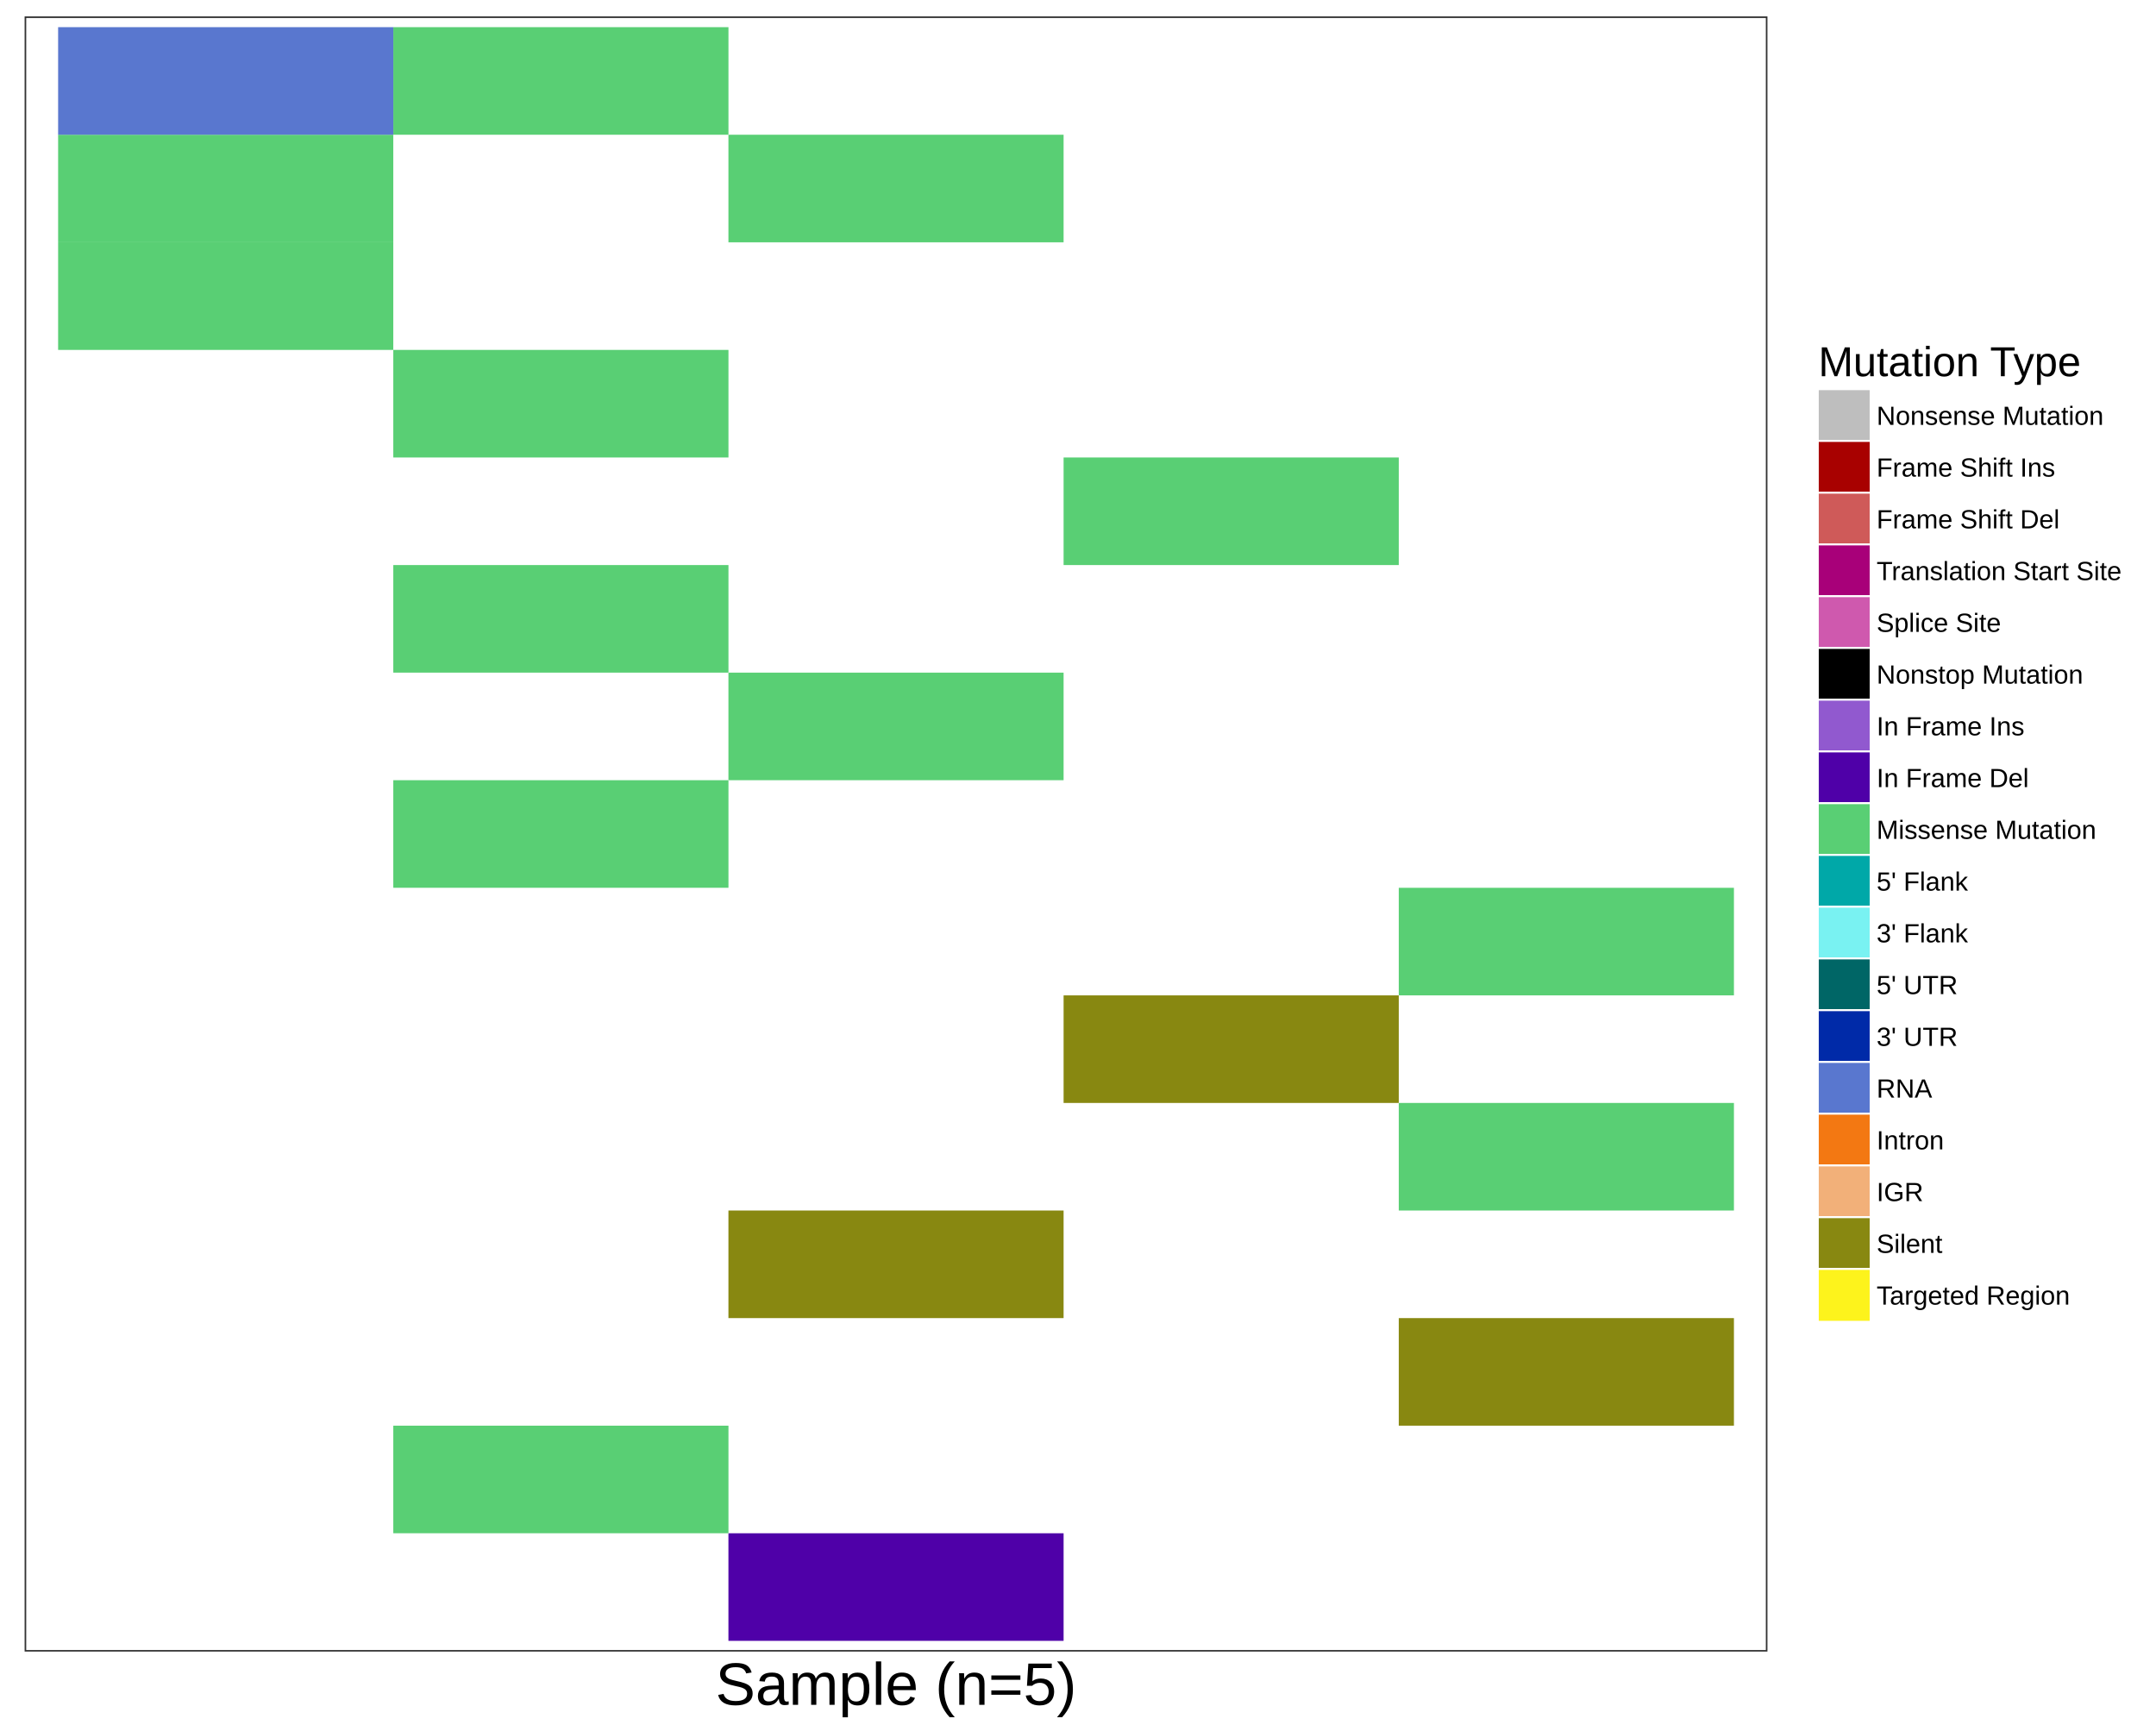
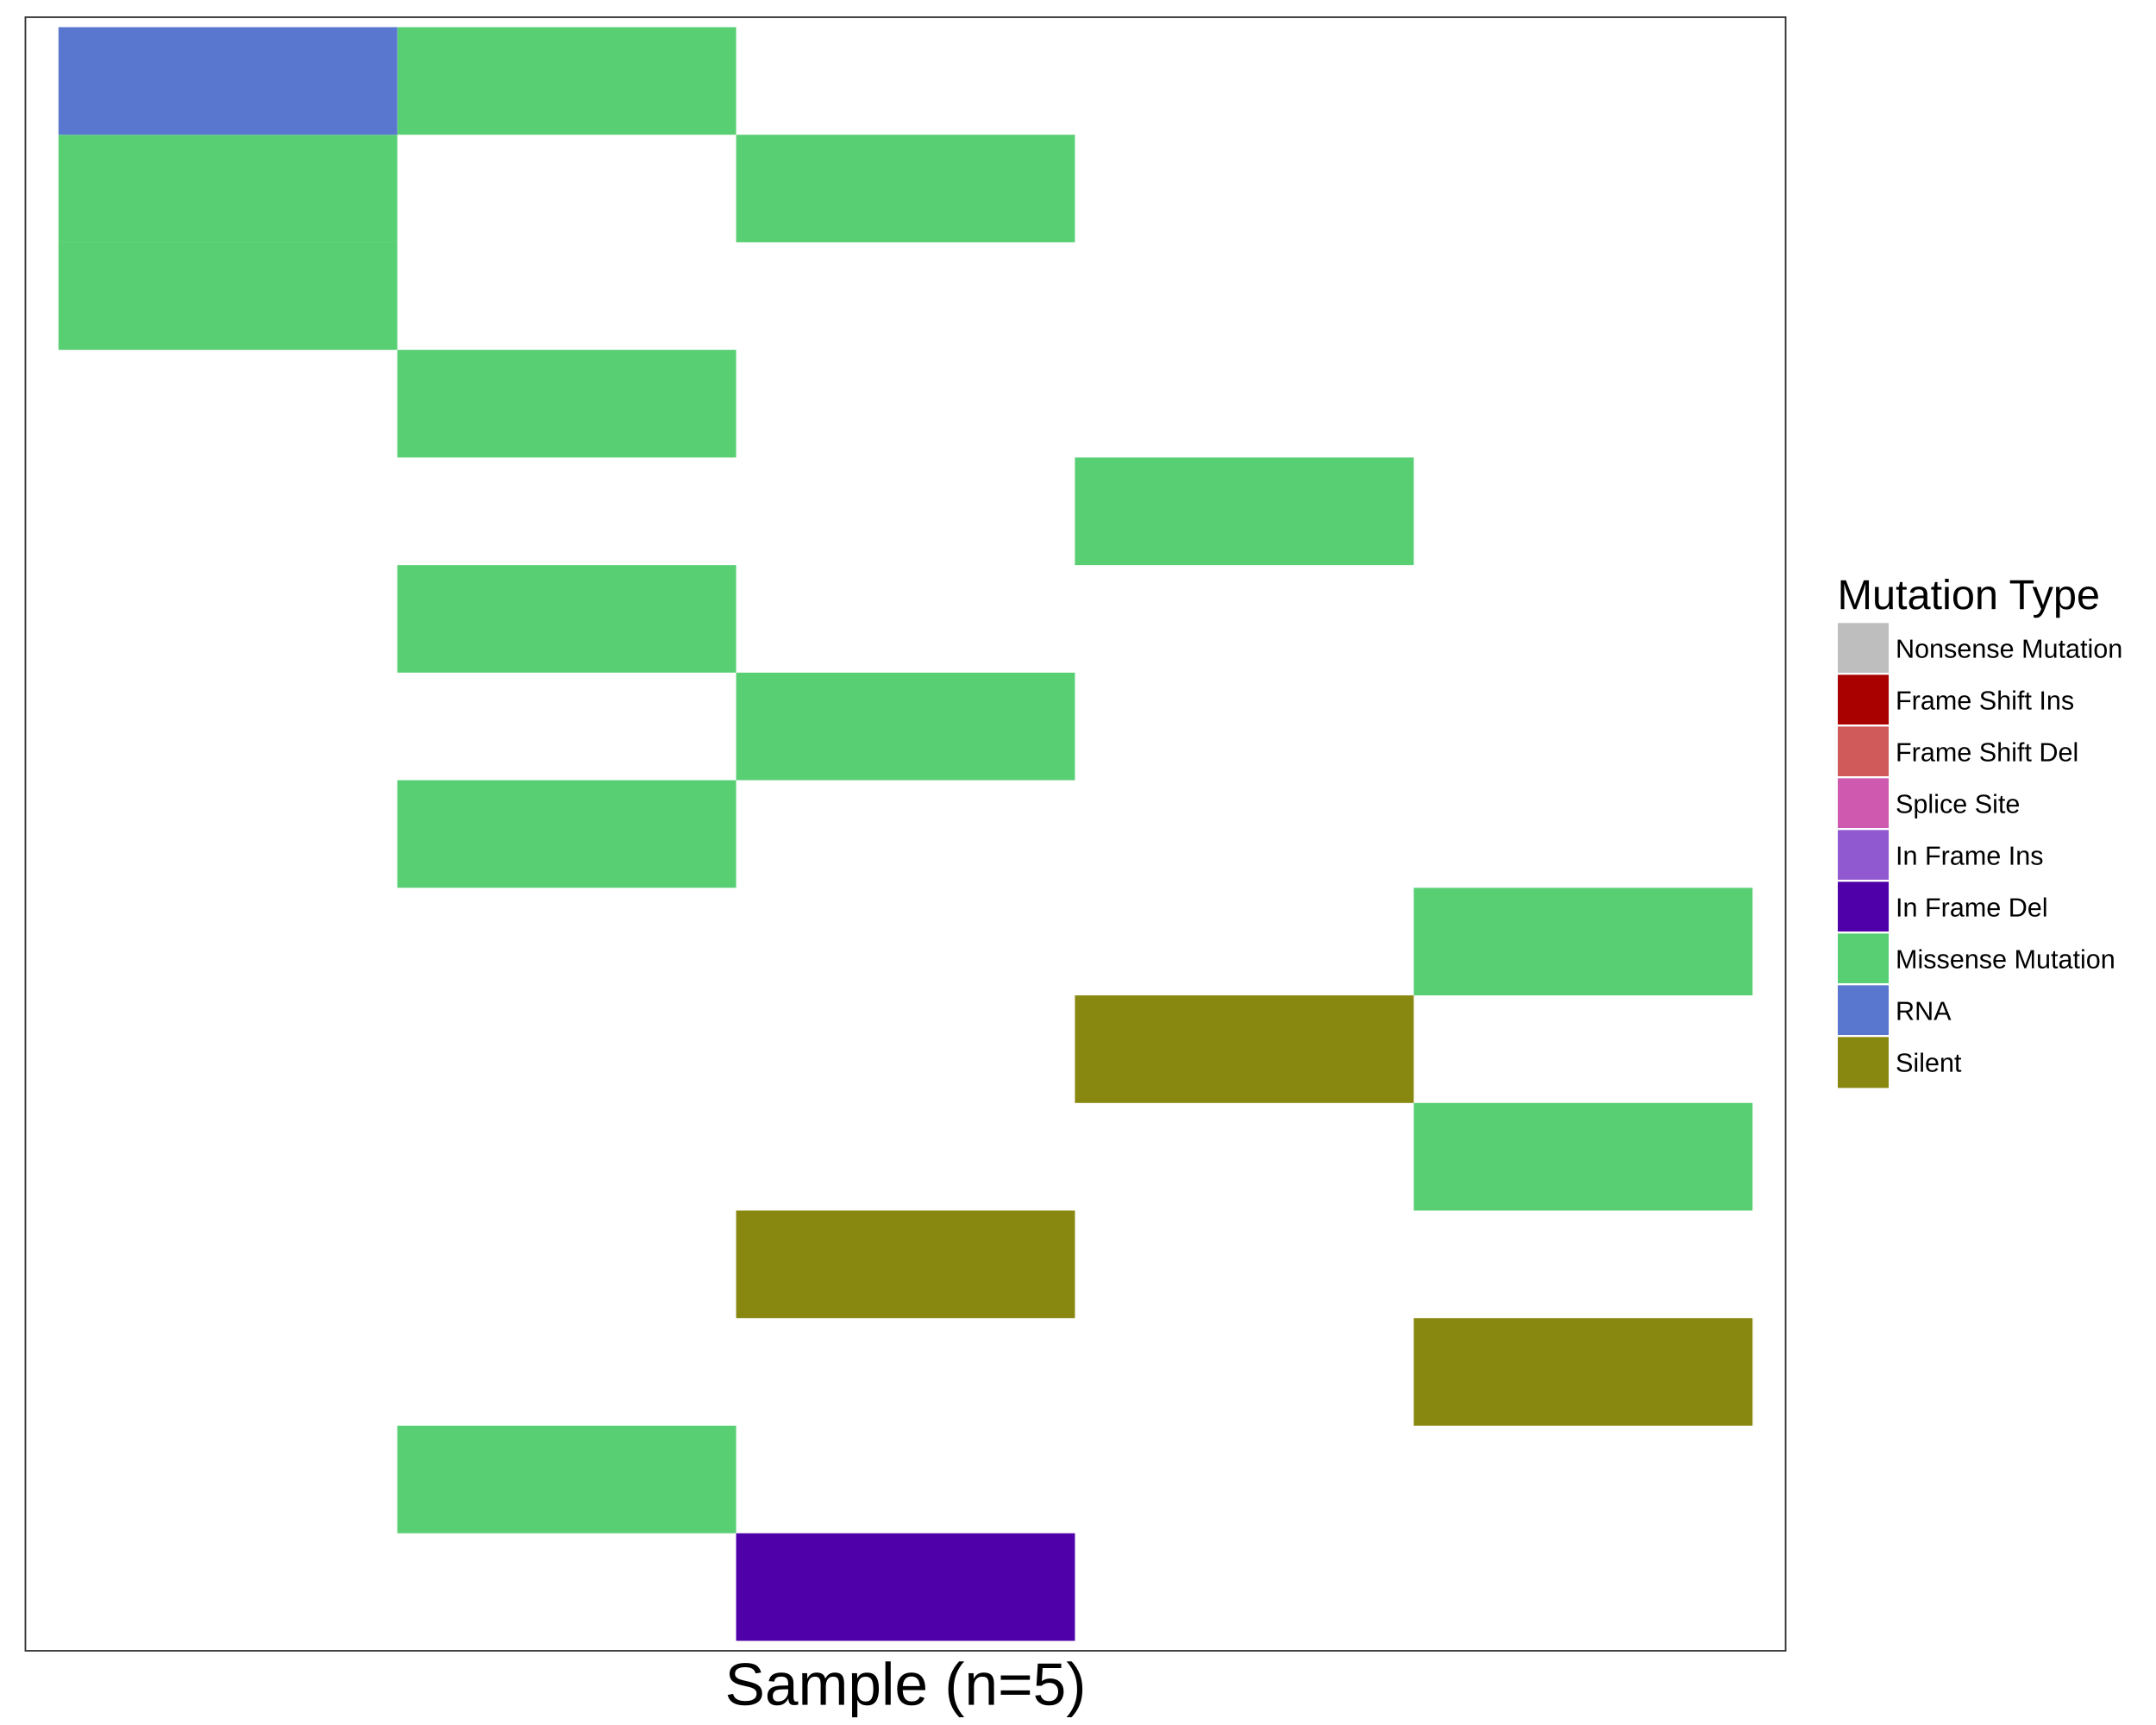
<svg xmlns="http://www.w3.org/2000/svg" viewBox="0 0 720.00 576.00">
  <defs>
    <style type="text/css">
    line, polyline, path, rect, circle {
      fill: none;
      stroke: #000000;
      stroke-linecap: round;
      stroke-linejoin: round;
      stroke-miterlimit: 10.00;
    }
  </style>
  </defs>
  <rect width="100%" height="100%" style="stroke: none; fill: #FFFFFF;" />
  <rect x="0.00" y="0.00" width="720.00" height="576.00" style="stroke-width: 1.07; stroke: #FFFFFF; fill: #FFFFFF;" />
  <defs>
-     <clipPath id="cpOC4yMTkxOHw1OTAuMjM0fDU1MS40OXw1LjQ3OTQ1">
-       <rect x="8.22" y="5.48" width="582.02" height="546.01" />
+     <clipPath id="cpOC4yMTkxOHw1OTYuNTgxfDU1MS40OXw1LjQ3OTQ1">
+       <rect x="8.22" y="5.48" width="588.36" height="546.01" />
    </clipPath>
  </defs>
-   <rect x="8.22" y="5.48" width="582.02" height="546.01" style="stroke-width: 1.07; stroke: #FFFFFF; fill: #FFFFFF;" clip-path="url(#cpOC4yMTkxOHw1OTAuMjM0fDU1MS40OXw1LjQ3OTQ1)" />
-   <rect x="355.19" y="332.37" width="111.93" height="35.92" style="stroke-width: 0.21; stroke: none; stroke-linecap: butt; fill: #888811;" clip-path="url(#cpOC4yMTkxOHw1OTAuMjM0fDU1MS40OXw1LjQ3OTQ1)" />
-   <rect x="355.19" y="152.76" width="111.93" height="35.92" style="stroke-width: 0.21; stroke: none; stroke-linecap: butt; fill: #59CF74;" clip-path="url(#cpOC4yMTkxOHw1OTAuMjM0fDU1MS40OXw1LjQ3OTQ1)" />
-   <rect x="131.34" y="9.07" width="111.93" height="35.92" style="stroke-width: 0.21; stroke: none; stroke-linecap: butt; fill: #59CF74;" clip-path="url(#cpOC4yMTkxOHw1OTAuMjM0fDU1MS40OXw1LjQ3OTQ1)" />
-   <rect x="131.34" y="476.05" width="111.93" height="35.92" style="stroke-width: 0.21; stroke: none; stroke-linecap: butt; fill: #59CF74;" clip-path="url(#cpOC4yMTkxOHw1OTAuMjM0fDU1MS40OXw1LjQ3OTQ1)" />
-   <rect x="131.34" y="260.52" width="111.93" height="35.92" style="stroke-width: 0.21; stroke: none; stroke-linecap: butt; fill: #59CF74;" clip-path="url(#cpOC4yMTkxOHw1OTAuMjM0fDU1MS40OXw1LjQ3OTQ1)" />
-   <rect x="131.34" y="188.68" width="111.93" height="35.92" style="stroke-width: 0.21; stroke: none; stroke-linecap: butt; fill: #59CF74;" clip-path="url(#cpOC4yMTkxOHw1OTAuMjM0fDU1MS40OXw1LjQ3OTQ1)" />
-   <rect x="131.34" y="116.84" width="111.93" height="35.92" style="stroke-width: 0.21; stroke: none; stroke-linecap: butt; fill: #59CF74;" clip-path="url(#cpOC4yMTkxOHw1OTAuMjM0fDU1MS40OXw1LjQ3OTQ1)" />
-   <rect x="467.12" y="440.13" width="111.93" height="35.92" style="stroke-width: 0.21; stroke: none; stroke-linecap: butt; fill: #888811;" clip-path="url(#cpOC4yMTkxOHw1OTAuMjM0fDU1MS40OXw1LjQ3OTQ1)" />
-   <rect x="467.12" y="368.29" width="111.93" height="35.92" style="stroke-width: 0.21; stroke: none; stroke-linecap: butt; fill: #59CF74;" clip-path="url(#cpOC4yMTkxOHw1OTAuMjM0fDU1MS40OXw1LjQ3OTQ1)" />
-   <rect x="467.12" y="296.45" width="111.93" height="35.92" style="stroke-width: 0.21; stroke: none; stroke-linecap: butt; fill: #59CF74;" clip-path="url(#cpOC4yMTkxOHw1OTAuMjM0fDU1MS40OXw1LjQ3OTQ1)" />
-   <rect x="19.41" y="44.99" width="111.93" height="35.92" style="stroke-width: 0.21; stroke: none; stroke-linecap: butt; fill: #59CF74;" clip-path="url(#cpOC4yMTkxOHw1OTAuMjM0fDU1MS40OXw1LjQ3OTQ1)" />
-   <rect x="19.41" y="9.07" width="111.93" height="35.92" style="stroke-width: 0.21; stroke: none; stroke-linecap: butt; fill: #5977CF;" clip-path="url(#cpOC4yMTkxOHw1OTAuMjM0fDU1MS40OXw1LjQ3OTQ1)" />
-   <rect x="19.41" y="80.92" width="111.93" height="35.92" style="stroke-width: 0.21; stroke: none; stroke-linecap: butt; fill: #59CF74;" clip-path="url(#cpOC4yMTkxOHw1OTAuMjM0fDU1MS40OXw1LjQ3OTQ1)" />
-   <rect x="243.26" y="44.99" width="111.93" height="35.92" style="stroke-width: 0.21; stroke: none; stroke-linecap: butt; fill: #59CF74;" clip-path="url(#cpOC4yMTkxOHw1OTAuMjM0fDU1MS40OXw1LjQ3OTQ1)" />
-   <rect x="243.26" y="511.98" width="111.93" height="35.92" style="stroke-width: 0.21; stroke: none; stroke-linecap: butt; fill: #4F00A8;" clip-path="url(#cpOC4yMTkxOHw1OTAuMjM0fDU1MS40OXw1LjQ3OTQ1)" />
-   <rect x="243.26" y="404.21" width="111.93" height="35.92" style="stroke-width: 0.21; stroke: none; stroke-linecap: butt; fill: #888811;" clip-path="url(#cpOC4yMTkxOHw1OTAuMjM0fDU1MS40OXw1LjQ3OTQ1)" />
-   <rect x="243.26" y="224.60" width="111.93" height="35.92" style="stroke-width: 0.21; stroke: none; stroke-linecap: butt; fill: #59CF74;" clip-path="url(#cpOC4yMTkxOHw1OTAuMjM0fDU1MS40OXw1LjQ3OTQ1)" />
-   <rect x="8.22" y="5.48" width="582.02" height="546.01" style="stroke-width: 1.07; stroke: #333333;" clip-path="url(#cpOC4yMTkxOHw1OTAuMjM0fDU1MS40OXw1LjQ3OTQ1)" />
+   <rect x="8.22" y="5.48" width="588.36" height="546.01" style="stroke-width: 1.07; stroke: #FFFFFF; fill: #FFFFFF;" clip-path="url(#cpOC4yMTkxOHw1OTYuNTgxfDU1MS40OXw1LjQ3OTQ1)" />
+   <rect x="358.97" y="332.37" width="113.15" height="35.92" style="stroke-width: 0.21; stroke: none; stroke-linecap: butt; fill: #888811;" clip-path="url(#cpOC4yMTkxOHw1OTYuNTgxfDU1MS40OXw1LjQ3OTQ1)" />
+   <rect x="358.97" y="152.76" width="113.15" height="35.92" style="stroke-width: 0.21; stroke: none; stroke-linecap: butt; fill: #59CF74;" clip-path="url(#cpOC4yMTkxOHw1OTYuNTgxfDU1MS40OXw1LjQ3OTQ1)" />
+   <rect x="132.68" y="9.07" width="113.15" height="35.92" style="stroke-width: 0.21; stroke: none; stroke-linecap: butt; fill: #59CF74;" clip-path="url(#cpOC4yMTkxOHw1OTYuNTgxfDU1MS40OXw1LjQ3OTQ1)" />
+   <rect x="132.68" y="476.05" width="113.15" height="35.92" style="stroke-width: 0.21; stroke: none; stroke-linecap: butt; fill: #59CF74;" clip-path="url(#cpOC4yMTkxOHw1OTYuNTgxfDU1MS40OXw1LjQ3OTQ1)" />
+   <rect x="132.68" y="260.52" width="113.15" height="35.92" style="stroke-width: 0.21; stroke: none; stroke-linecap: butt; fill: #59CF74;" clip-path="url(#cpOC4yMTkxOHw1OTYuNTgxfDU1MS40OXw1LjQ3OTQ1)" />
+   <rect x="132.68" y="188.68" width="113.15" height="35.92" style="stroke-width: 0.21; stroke: none; stroke-linecap: butt; fill: #59CF74;" clip-path="url(#cpOC4yMTkxOHw1OTYuNTgxfDU1MS40OXw1LjQ3OTQ1)" />
+   <rect x="132.68" y="116.84" width="113.15" height="35.92" style="stroke-width: 0.21; stroke: none; stroke-linecap: butt; fill: #59CF74;" clip-path="url(#cpOC4yMTkxOHw1OTYuNTgxfDU1MS40OXw1LjQ3OTQ1)" />
+   <rect x="472.12" y="440.13" width="113.15" height="35.92" style="stroke-width: 0.21; stroke: none; stroke-linecap: butt; fill: #888811;" clip-path="url(#cpOC4yMTkxOHw1OTYuNTgxfDU1MS40OXw1LjQ3OTQ1)" />
+   <rect x="472.12" y="368.29" width="113.15" height="35.92" style="stroke-width: 0.21; stroke: none; stroke-linecap: butt; fill: #59CF74;" clip-path="url(#cpOC4yMTkxOHw1OTYuNTgxfDU1MS40OXw1LjQ3OTQ1)" />
+   <rect x="472.12" y="296.45" width="113.15" height="35.92" style="stroke-width: 0.21; stroke: none; stroke-linecap: butt; fill: #59CF74;" clip-path="url(#cpOC4yMTkxOHw1OTYuNTgxfDU1MS40OXw1LjQ3OTQ1)" />
+   <rect x="19.53" y="44.99" width="113.15" height="35.92" style="stroke-width: 0.21; stroke: none; stroke-linecap: butt; fill: #59CF74;" clip-path="url(#cpOC4yMTkxOHw1OTYuNTgxfDU1MS40OXw1LjQ3OTQ1)" />
+   <rect x="19.53" y="9.07" width="113.15" height="35.92" style="stroke-width: 0.21; stroke: none; stroke-linecap: butt; fill: #5977CF;" clip-path="url(#cpOC4yMTkxOHw1OTYuNTgxfDU1MS40OXw1LjQ3OTQ1)" />
+   <rect x="19.53" y="80.92" width="113.15" height="35.92" style="stroke-width: 0.21; stroke: none; stroke-linecap: butt; fill: #59CF74;" clip-path="url(#cpOC4yMTkxOHw1OTYuNTgxfDU1MS40OXw1LjQ3OTQ1)" />
+   <rect x="245.83" y="44.99" width="113.15" height="35.92" style="stroke-width: 0.21; stroke: none; stroke-linecap: butt; fill: #59CF74;" clip-path="url(#cpOC4yMTkxOHw1OTYuNTgxfDU1MS40OXw1LjQ3OTQ1)" />
+   <rect x="245.83" y="511.98" width="113.15" height="35.92" style="stroke-width: 0.21; stroke: none; stroke-linecap: butt; fill: #4F00A8;" clip-path="url(#cpOC4yMTkxOHw1OTYuNTgxfDU1MS40OXw1LjQ3OTQ1)" />
+   <rect x="245.83" y="404.21" width="113.15" height="35.92" style="stroke-width: 0.21; stroke: none; stroke-linecap: butt; fill: #888811;" clip-path="url(#cpOC4yMTkxOHw1OTYuNTgxfDU1MS40OXw1LjQ3OTQ1)" />
+   <rect x="245.83" y="224.60" width="113.15" height="35.92" style="stroke-width: 0.21; stroke: none; stroke-linecap: butt; fill: #59CF74;" clip-path="url(#cpOC4yMTkxOHw1OTYuNTgxfDU1MS40OXw1LjQ3OTQ1)" />
+   <rect x="8.22" y="5.48" width="588.36" height="546.01" style="stroke-width: 1.07; stroke: #333333;" clip-path="url(#cpOC4yMTkxOHw1OTYuNTgxfDU1MS40OXw1LjQ3OTQ1)" />
  <defs>
    <clipPath id="cpMHw3MjB8NTc2fDA=">
      <rect x="0.00" y="0.00" width="720.00" height="576.00" />
    </clipPath>
  </defs>
  <g clip-path="url(#cpMHw3MjB8NTc2fDA=)">
-     <text x="238.92" y="569.26" style="font-size: 20.00px; font-family: Liberation Sans;" textLength="120.62px" lengthAdjust="spacingAndGlyphs">Sample (n=5)</text>
+     <text x="242.09" y="569.26" style="font-size: 20.00px; font-family: Liberation Sans;" textLength="120.62px" lengthAdjust="spacingAndGlyphs">Sample (n=5)</text>
  </g>
-   <rect x="601.57" y="110.12" width="112.95" height="336.72" style="stroke-width: 1.07; stroke: none; fill: #FFFFFF;" clip-path="url(#cpMHw3MjB8NTc2fDA=)" />
+   <rect x="607.92" y="187.88" width="106.60" height="181.20" style="stroke-width: 1.07; stroke: none; fill: #FFFFFF;" clip-path="url(#cpMHw3MjB8NTc2fDA=)" />
  <g clip-path="url(#cpMHw3MjB8NTc2fDA=)">
-     <text x="607.24" y="125.62" style="font-size: 14.00px; font-family: Liberation Sans;" textLength="88.71px" lengthAdjust="spacingAndGlyphs">Mutation Type</text>
+     <text x="613.59" y="203.38" style="font-size: 14.00px; font-family: Liberation Sans;" textLength="88.71px" lengthAdjust="spacingAndGlyphs">Mutation Type</text>
  </g>
-   <rect x="607.24" y="130.14" width="17.28" height="17.28" style="stroke-width: 1.07; stroke: #FFFFFF; fill: #F2F2F2;" clip-path="url(#cpMHw3MjB8NTc2fDA=)" />
-   <rect x="607.38" y="130.28" width="17.00" height="17.00" style="stroke-width: 0.21; stroke: none; stroke-linejoin: miter; fill: #BEBEBE;" clip-path="url(#cpMHw3MjB8NTc2fDA=)" />
-   <rect x="607.24" y="147.42" width="17.28" height="17.28" style="stroke-width: 1.07; stroke: #FFFFFF; fill: #F2F2F2;" clip-path="url(#cpMHw3MjB8NTc2fDA=)" />
-   <rect x="607.38" y="147.56" width="17.00" height="17.00" style="stroke-width: 0.21; stroke: none; stroke-linejoin: miter; fill: #A80100;" clip-path="url(#cpMHw3MjB8NTc2fDA=)" />
-   <rect x="607.24" y="164.70" width="17.28" height="17.28" style="stroke-width: 1.07; stroke: #FFFFFF; fill: #F2F2F2;" clip-path="url(#cpMHw3MjB8NTc2fDA=)" />
-   <rect x="607.38" y="164.84" width="17.00" height="17.00" style="stroke-width: 0.21; stroke: none; stroke-linejoin: miter; fill: #CF5A59;" clip-path="url(#cpMHw3MjB8NTc2fDA=)" />
-   <rect x="607.24" y="181.98" width="17.28" height="17.28" style="stroke-width: 1.07; stroke: #FFFFFF; fill: #F2F2F2;" clip-path="url(#cpMHw3MjB8NTc2fDA=)" />
-   <rect x="607.38" y="182.12" width="17.00" height="17.00" style="stroke-width: 0.21; stroke: none; stroke-linejoin: miter; fill: #A80079;" clip-path="url(#cpMHw3MjB8NTc2fDA=)" />
-   <rect x="607.24" y="199.26" width="17.28" height="17.28" style="stroke-width: 1.07; stroke: #FFFFFF; fill: #F2F2F2;" clip-path="url(#cpMHw3MjB8NTc2fDA=)" />
-   <rect x="607.38" y="199.40" width="17.00" height="17.00" style="stroke-width: 0.21; stroke: none; stroke-linejoin: miter; fill: #CF59AE;" clip-path="url(#cpMHw3MjB8NTc2fDA=)" />
-   <rect x="607.24" y="216.54" width="17.28" height="17.28" style="stroke-width: 1.07; stroke: #FFFFFF; fill: #F2F2F2;" clip-path="url(#cpMHw3MjB8NTc2fDA=)" />
-   <rect x="607.38" y="216.68" width="17.00" height="17.00" style="stroke-width: 0.21; stroke: none; stroke-linejoin: miter; fill: #000000;" clip-path="url(#cpMHw3MjB8NTc2fDA=)" />
-   <rect x="607.24" y="233.82" width="17.28" height="17.28" style="stroke-width: 1.07; stroke: #FFFFFF; fill: #F2F2F2;" clip-path="url(#cpMHw3MjB8NTc2fDA=)" />
-   <rect x="607.38" y="233.96" width="17.00" height="17.00" style="stroke-width: 0.21; stroke: none; stroke-linejoin: miter; fill: #9159CF;" clip-path="url(#cpMHw3MjB8NTc2fDA=)" />
-   <rect x="607.24" y="251.10" width="17.28" height="17.28" style="stroke-width: 1.07; stroke: #FFFFFF; fill: #F2F2F2;" clip-path="url(#cpMHw3MjB8NTc2fDA=)" />
-   <rect x="607.38" y="251.24" width="17.00" height="17.00" style="stroke-width: 0.21; stroke: none; stroke-linejoin: miter; fill: #4F00A8;" clip-path="url(#cpMHw3MjB8NTc2fDA=)" />
-   <rect x="607.24" y="268.38" width="17.28" height="17.28" style="stroke-width: 1.07; stroke: #FFFFFF; fill: #F2F2F2;" clip-path="url(#cpMHw3MjB8NTc2fDA=)" />
-   <rect x="607.38" y="268.52" width="17.00" height="17.00" style="stroke-width: 0.21; stroke: none; stroke-linejoin: miter; fill: #59CF74;" clip-path="url(#cpMHw3MjB8NTc2fDA=)" />
-   <rect x="607.24" y="285.66" width="17.28" height="17.28" style="stroke-width: 1.07; stroke: #FFFFFF; fill: #F2F2F2;" clip-path="url(#cpMHw3MjB8NTc2fDA=)" />
-   <rect x="607.38" y="285.80" width="17.00" height="17.00" style="stroke-width: 0.21; stroke: none; stroke-linejoin: miter; fill: #00A8A8;" clip-path="url(#cpMHw3MjB8NTc2fDA=)" />
-   <rect x="607.24" y="302.94" width="17.28" height="17.28" style="stroke-width: 1.07; stroke: #FFFFFF; fill: #F2F2F2;" clip-path="url(#cpMHw3MjB8NTc2fDA=)" />
-   <rect x="607.38" y="303.08" width="17.00" height="17.00" style="stroke-width: 0.21; stroke: none; stroke-linejoin: miter; fill: #79F2F2;" clip-path="url(#cpMHw3MjB8NTc2fDA=)" />
-   <rect x="607.24" y="320.22" width="17.28" height="17.28" style="stroke-width: 1.07; stroke: #FFFFFF; fill: #F2F2F2;" clip-path="url(#cpMHw3MjB8NTc2fDA=)" />
-   <rect x="607.38" y="320.36" width="17.00" height="17.00" style="stroke-width: 0.21; stroke: none; stroke-linejoin: miter; fill: #006666;" clip-path="url(#cpMHw3MjB8NTc2fDA=)" />
-   <rect x="607.24" y="337.50" width="17.28" height="17.28" style="stroke-width: 1.07; stroke: #FFFFFF; fill: #F2F2F2;" clip-path="url(#cpMHw3MjB8NTc2fDA=)" />
-   <rect x="607.38" y="337.64" width="17.00" height="17.00" style="stroke-width: 0.21; stroke: none; stroke-linejoin: miter; fill: #002AA8;" clip-path="url(#cpMHw3MjB8NTc2fDA=)" />
-   <rect x="607.24" y="354.78" width="17.28" height="17.28" style="stroke-width: 1.07; stroke: #FFFFFF; fill: #F2F2F2;" clip-path="url(#cpMHw3MjB8NTc2fDA=)" />
-   <rect x="607.38" y="354.92" width="17.00" height="17.00" style="stroke-width: 0.21; stroke: none; stroke-linejoin: miter; fill: #5977CF;" clip-path="url(#cpMHw3MjB8NTc2fDA=)" />
-   <rect x="607.24" y="372.06" width="17.28" height="17.28" style="stroke-width: 1.07; stroke: #FFFFFF; fill: #F2F2F2;" clip-path="url(#cpMHw3MjB8NTc2fDA=)" />
-   <rect x="607.38" y="372.20" width="17.00" height="17.00" style="stroke-width: 0.21; stroke: none; stroke-linejoin: miter; fill: #F37812;" clip-path="url(#cpMHw3MjB8NTc2fDA=)" />
-   <rect x="607.24" y="389.34" width="17.28" height="17.28" style="stroke-width: 1.07; stroke: #FFFFFF; fill: #F2F2F2;" clip-path="url(#cpMHw3MjB8NTc2fDA=)" />
-   <rect x="607.38" y="389.48" width="17.00" height="17.00" style="stroke-width: 0.21; stroke: none; stroke-linejoin: miter; fill: #F2B079;" clip-path="url(#cpMHw3MjB8NTc2fDA=)" />
-   <rect x="607.24" y="406.62" width="17.28" height="17.28" style="stroke-width: 1.07; stroke: #FFFFFF; fill: #F2F2F2;" clip-path="url(#cpMHw3MjB8NTc2fDA=)" />
-   <rect x="607.38" y="406.76" width="17.00" height="17.00" style="stroke-width: 0.21; stroke: none; stroke-linejoin: miter; fill: #888811;" clip-path="url(#cpMHw3MjB8NTc2fDA=)" />
-   <rect x="607.24" y="423.90" width="17.28" height="17.28" style="stroke-width: 1.07; stroke: #FFFFFF; fill: #F2F2F2;" clip-path="url(#cpMHw3MjB8NTc2fDA=)" />
-   <rect x="607.38" y="424.04" width="17.00" height="17.00" style="stroke-width: 0.21; stroke: none; stroke-linejoin: miter; fill: #FDF31C;" clip-path="url(#cpMHw3MjB8NTc2fDA=)" />
+   <rect x="613.59" y="207.90" width="17.28" height="17.28" style="stroke-width: 1.07; stroke: #FFFFFF; fill: #F2F2F2;" clip-path="url(#cpMHw3MjB8NTc2fDA=)" />
+   <rect x="613.73" y="208.04" width="17.00" height="17.00" style="stroke-width: 0.21; stroke: none; stroke-linejoin: miter; fill: #BEBEBE;" clip-path="url(#cpMHw3MjB8NTc2fDA=)" />
+   <rect x="613.59" y="225.18" width="17.28" height="17.28" style="stroke-width: 1.07; stroke: #FFFFFF; fill: #F2F2F2;" clip-path="url(#cpMHw3MjB8NTc2fDA=)" />
+   <rect x="613.73" y="225.32" width="17.00" height="17.00" style="stroke-width: 0.21; stroke: none; stroke-linejoin: miter; fill: #A80100;" clip-path="url(#cpMHw3MjB8NTc2fDA=)" />
+   <rect x="613.59" y="242.46" width="17.28" height="17.28" style="stroke-width: 1.07; stroke: #FFFFFF; fill: #F2F2F2;" clip-path="url(#cpMHw3MjB8NTc2fDA=)" />
+   <rect x="613.73" y="242.60" width="17.00" height="17.00" style="stroke-width: 0.21; stroke: none; stroke-linejoin: miter; fill: #CF5A59;" clip-path="url(#cpMHw3MjB8NTc2fDA=)" />
+   <rect x="613.59" y="259.74" width="17.28" height="17.28" style="stroke-width: 1.07; stroke: #FFFFFF; fill: #F2F2F2;" clip-path="url(#cpMHw3MjB8NTc2fDA=)" />
+   <rect x="613.73" y="259.88" width="17.00" height="17.00" style="stroke-width: 0.21; stroke: none; stroke-linejoin: miter; fill: #CF59AE;" clip-path="url(#cpMHw3MjB8NTc2fDA=)" />
+   <rect x="613.59" y="277.02" width="17.28" height="17.28" style="stroke-width: 1.07; stroke: #FFFFFF; fill: #F2F2F2;" clip-path="url(#cpMHw3MjB8NTc2fDA=)" />
+   <rect x="613.73" y="277.16" width="17.00" height="17.00" style="stroke-width: 0.21; stroke: none; stroke-linejoin: miter; fill: #9159CF;" clip-path="url(#cpMHw3MjB8NTc2fDA=)" />
+   <rect x="613.59" y="294.30" width="17.28" height="17.28" style="stroke-width: 1.07; stroke: #FFFFFF; fill: #F2F2F2;" clip-path="url(#cpMHw3MjB8NTc2fDA=)" />
+   <rect x="613.73" y="294.44" width="17.00" height="17.00" style="stroke-width: 0.21; stroke: none; stroke-linejoin: miter; fill: #4F00A8;" clip-path="url(#cpMHw3MjB8NTc2fDA=)" />
+   <rect x="613.59" y="311.58" width="17.28" height="17.28" style="stroke-width: 1.07; stroke: #FFFFFF; fill: #F2F2F2;" clip-path="url(#cpMHw3MjB8NTc2fDA=)" />
+   <rect x="613.73" y="311.72" width="17.00" height="17.00" style="stroke-width: 0.21; stroke: none; stroke-linejoin: miter; fill: #59CF74;" clip-path="url(#cpMHw3MjB8NTc2fDA=)" />
+   <rect x="613.59" y="328.86" width="17.28" height="17.28" style="stroke-width: 1.07; stroke: #FFFFFF; fill: #F2F2F2;" clip-path="url(#cpMHw3MjB8NTc2fDA=)" />
+   <rect x="613.73" y="329.00" width="17.00" height="17.00" style="stroke-width: 0.21; stroke: none; stroke-linejoin: miter; fill: #5977CF;" clip-path="url(#cpMHw3MjB8NTc2fDA=)" />
+   <rect x="613.59" y="346.14" width="17.28" height="17.28" style="stroke-width: 1.07; stroke: #FFFFFF; fill: #F2F2F2;" clip-path="url(#cpMHw3MjB8NTc2fDA=)" />
+   <rect x="613.73" y="346.28" width="17.00" height="17.00" style="stroke-width: 0.21; stroke: none; stroke-linejoin: miter; fill: #888811;" clip-path="url(#cpMHw3MjB8NTc2fDA=)" />
  <g clip-path="url(#cpMHw3MjB8NTc2fDA=)">
-     <text x="626.68" y="141.87" style="font-size: 8.80px; font-family: Liberation Sans;" textLength="77.55px" lengthAdjust="spacingAndGlyphs">Nonsense Mutation</text>
+     <text x="633.03" y="219.63" style="font-size: 8.80px; font-family: Liberation Sans;" textLength="77.55px" lengthAdjust="spacingAndGlyphs">Nonsense Mutation</text>
  </g>
  <g clip-path="url(#cpMHw3MjB8NTc2fDA=)">
-     <text x="626.68" y="159.15" style="font-size: 8.80px; font-family: Liberation Sans;" textLength="61.02px" lengthAdjust="spacingAndGlyphs">Frame Shift Ins</text>
+     <text x="633.03" y="236.91" style="font-size: 8.80px; font-family: Liberation Sans;" textLength="61.02px" lengthAdjust="spacingAndGlyphs">Frame Shift Ins</text>
  </g>
  <g clip-path="url(#cpMHw3MjB8NTc2fDA=)">
-     <text x="626.68" y="176.43" style="font-size: 8.80px; font-family: Liberation Sans;" textLength="62.52px" lengthAdjust="spacingAndGlyphs">Frame Shift Del</text>
+     <text x="633.03" y="254.19" style="font-size: 8.80px; font-family: Liberation Sans;" textLength="62.52px" lengthAdjust="spacingAndGlyphs">Frame Shift Del</text>
  </g>
  <g clip-path="url(#cpMHw3MjB8NTc2fDA=)">
-     <text x="626.68" y="193.71" style="font-size: 8.80px; font-family: Liberation Sans;" textLength="84.04px" lengthAdjust="spacingAndGlyphs">Translation Start Site</text>
+     <text x="633.03" y="271.47" style="font-size: 8.80px; font-family: Liberation Sans;" textLength="42.52px" lengthAdjust="spacingAndGlyphs">Splice Site</text>
  </g>
  <g clip-path="url(#cpMHw3MjB8NTc2fDA=)">
-     <text x="626.68" y="210.99" style="font-size: 8.80px; font-family: Liberation Sans;" textLength="42.52px" lengthAdjust="spacingAndGlyphs">Splice Site</text>
+     <text x="633.03" y="288.75" style="font-size: 8.80px; font-family: Liberation Sans;" textLength="50.52px" lengthAdjust="spacingAndGlyphs">In Frame Ins</text>
  </g>
  <g clip-path="url(#cpMHw3MjB8NTc2fDA=)">
-     <text x="626.68" y="228.27" style="font-size: 8.80px; font-family: Liberation Sans;" textLength="70.54px" lengthAdjust="spacingAndGlyphs">Nonstop Mutation</text>
+     <text x="633.03" y="306.03" style="font-size: 8.80px; font-family: Liberation Sans;" textLength="52.01px" lengthAdjust="spacingAndGlyphs">In Frame Del</text>
  </g>
  <g clip-path="url(#cpMHw3MjB8NTc2fDA=)">
-     <text x="626.68" y="245.55" style="font-size: 8.80px; font-family: Liberation Sans;" textLength="50.52px" lengthAdjust="spacingAndGlyphs">In Frame Ins</text>
+     <text x="633.03" y="323.31" style="font-size: 8.80px; font-family: Liberation Sans;" textLength="75.03px" lengthAdjust="spacingAndGlyphs">Missense Mutation</text>
  </g>
  <g clip-path="url(#cpMHw3MjB8NTc2fDA=)">
-     <text x="626.68" y="262.83" style="font-size: 8.80px; font-family: Liberation Sans;" textLength="52.01px" lengthAdjust="spacingAndGlyphs">In Frame Del</text>
+     <text x="633.03" y="340.59" style="font-size: 8.80px; font-family: Liberation Sans;" textLength="19.00px" lengthAdjust="spacingAndGlyphs">RNA</text>
  </g>
  <g clip-path="url(#cpMHw3MjB8NTc2fDA=)">
-     <text x="626.68" y="280.11" style="font-size: 8.80px; font-family: Liberation Sans;" textLength="75.03px" lengthAdjust="spacingAndGlyphs">Missense Mutation</text>
-   </g>
-   <g clip-path="url(#cpMHw3MjB8NTc2fDA=)">
-     <text x="626.68" y="297.39" style="font-size: 8.80px; font-family: Liberation Sans;" textLength="31.23px" lengthAdjust="spacingAndGlyphs">5' Flank</text>
-   </g>
-   <g clip-path="url(#cpMHw3MjB8NTc2fDA=)">
-     <text x="626.68" y="314.67" style="font-size: 8.80px; font-family: Liberation Sans;" textLength="31.23px" lengthAdjust="spacingAndGlyphs">3' Flank</text>
-   </g>
-   <g clip-path="url(#cpMHw3MjB8NTc2fDA=)">
-     <text x="626.68" y="331.95" style="font-size: 8.80px; font-family: Liberation Sans;" textLength="27.72px" lengthAdjust="spacingAndGlyphs">5' UTR</text>
-   </g>
-   <g clip-path="url(#cpMHw3MjB8NTc2fDA=)">
-     <text x="626.68" y="349.23" style="font-size: 8.80px; font-family: Liberation Sans;" textLength="27.72px" lengthAdjust="spacingAndGlyphs">3' UTR</text>
-   </g>
-   <g clip-path="url(#cpMHw3MjB8NTc2fDA=)">
-     <text x="626.68" y="366.51" style="font-size: 8.80px; font-family: Liberation Sans;" textLength="19.00px" lengthAdjust="spacingAndGlyphs">RNA</text>
-   </g>
-   <g clip-path="url(#cpMHw3MjB8NTc2fDA=)">
-     <text x="626.68" y="383.79" style="font-size: 8.80px; font-family: Liberation Sans;" textLength="23.01px" lengthAdjust="spacingAndGlyphs">Intron</text>
-   </g>
-   <g clip-path="url(#cpMHw3MjB8NTc2fDA=)">
-     <text x="626.68" y="401.07" style="font-size: 8.80px; font-family: Liberation Sans;" textLength="16.00px" lengthAdjust="spacingAndGlyphs">IGR</text>
-   </g>
-   <g clip-path="url(#cpMHw3MjB8NTc2fDA=)">
-     <text x="626.68" y="418.35" style="font-size: 8.80px; font-family: Liberation Sans;" textLength="22.51px" lengthAdjust="spacingAndGlyphs">Silent</text>
-   </g>
-   <g clip-path="url(#cpMHw3MjB8NTc2fDA=)">
-     <text x="626.68" y="435.63" style="font-size: 8.80px; font-family: Liberation Sans;" textLength="67.04px" lengthAdjust="spacingAndGlyphs">Targeted Region</text>
+     <text x="633.03" y="357.87" style="font-size: 8.80px; font-family: Liberation Sans;" textLength="22.51px" lengthAdjust="spacingAndGlyphs">Silent</text>
  </g>
</svg>
